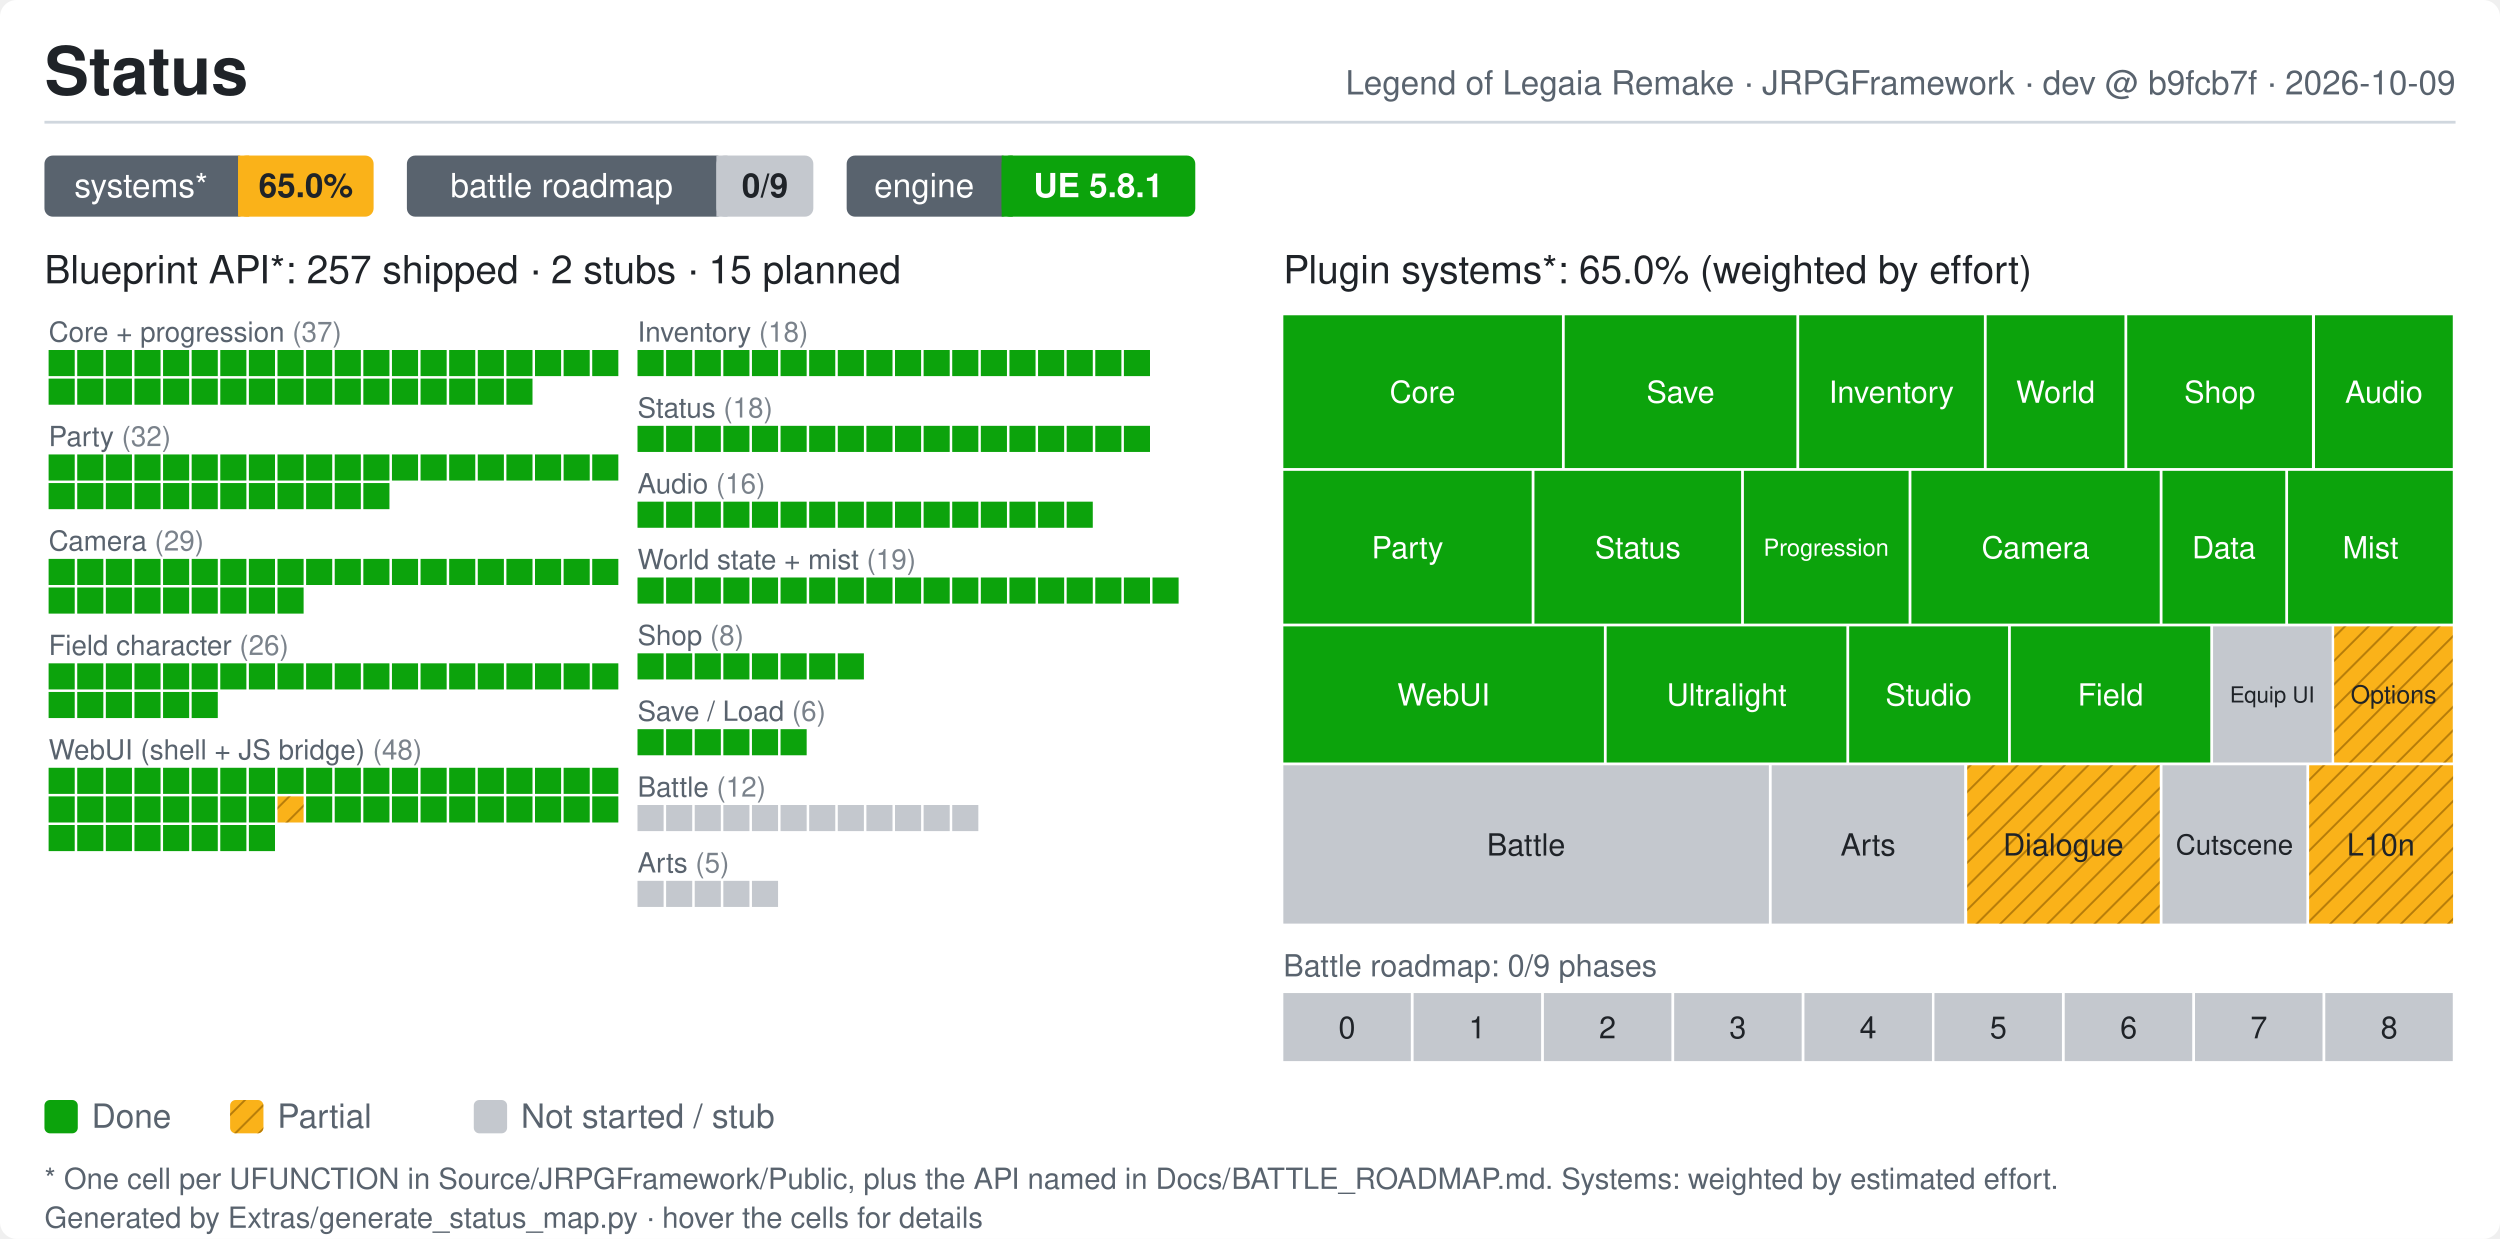
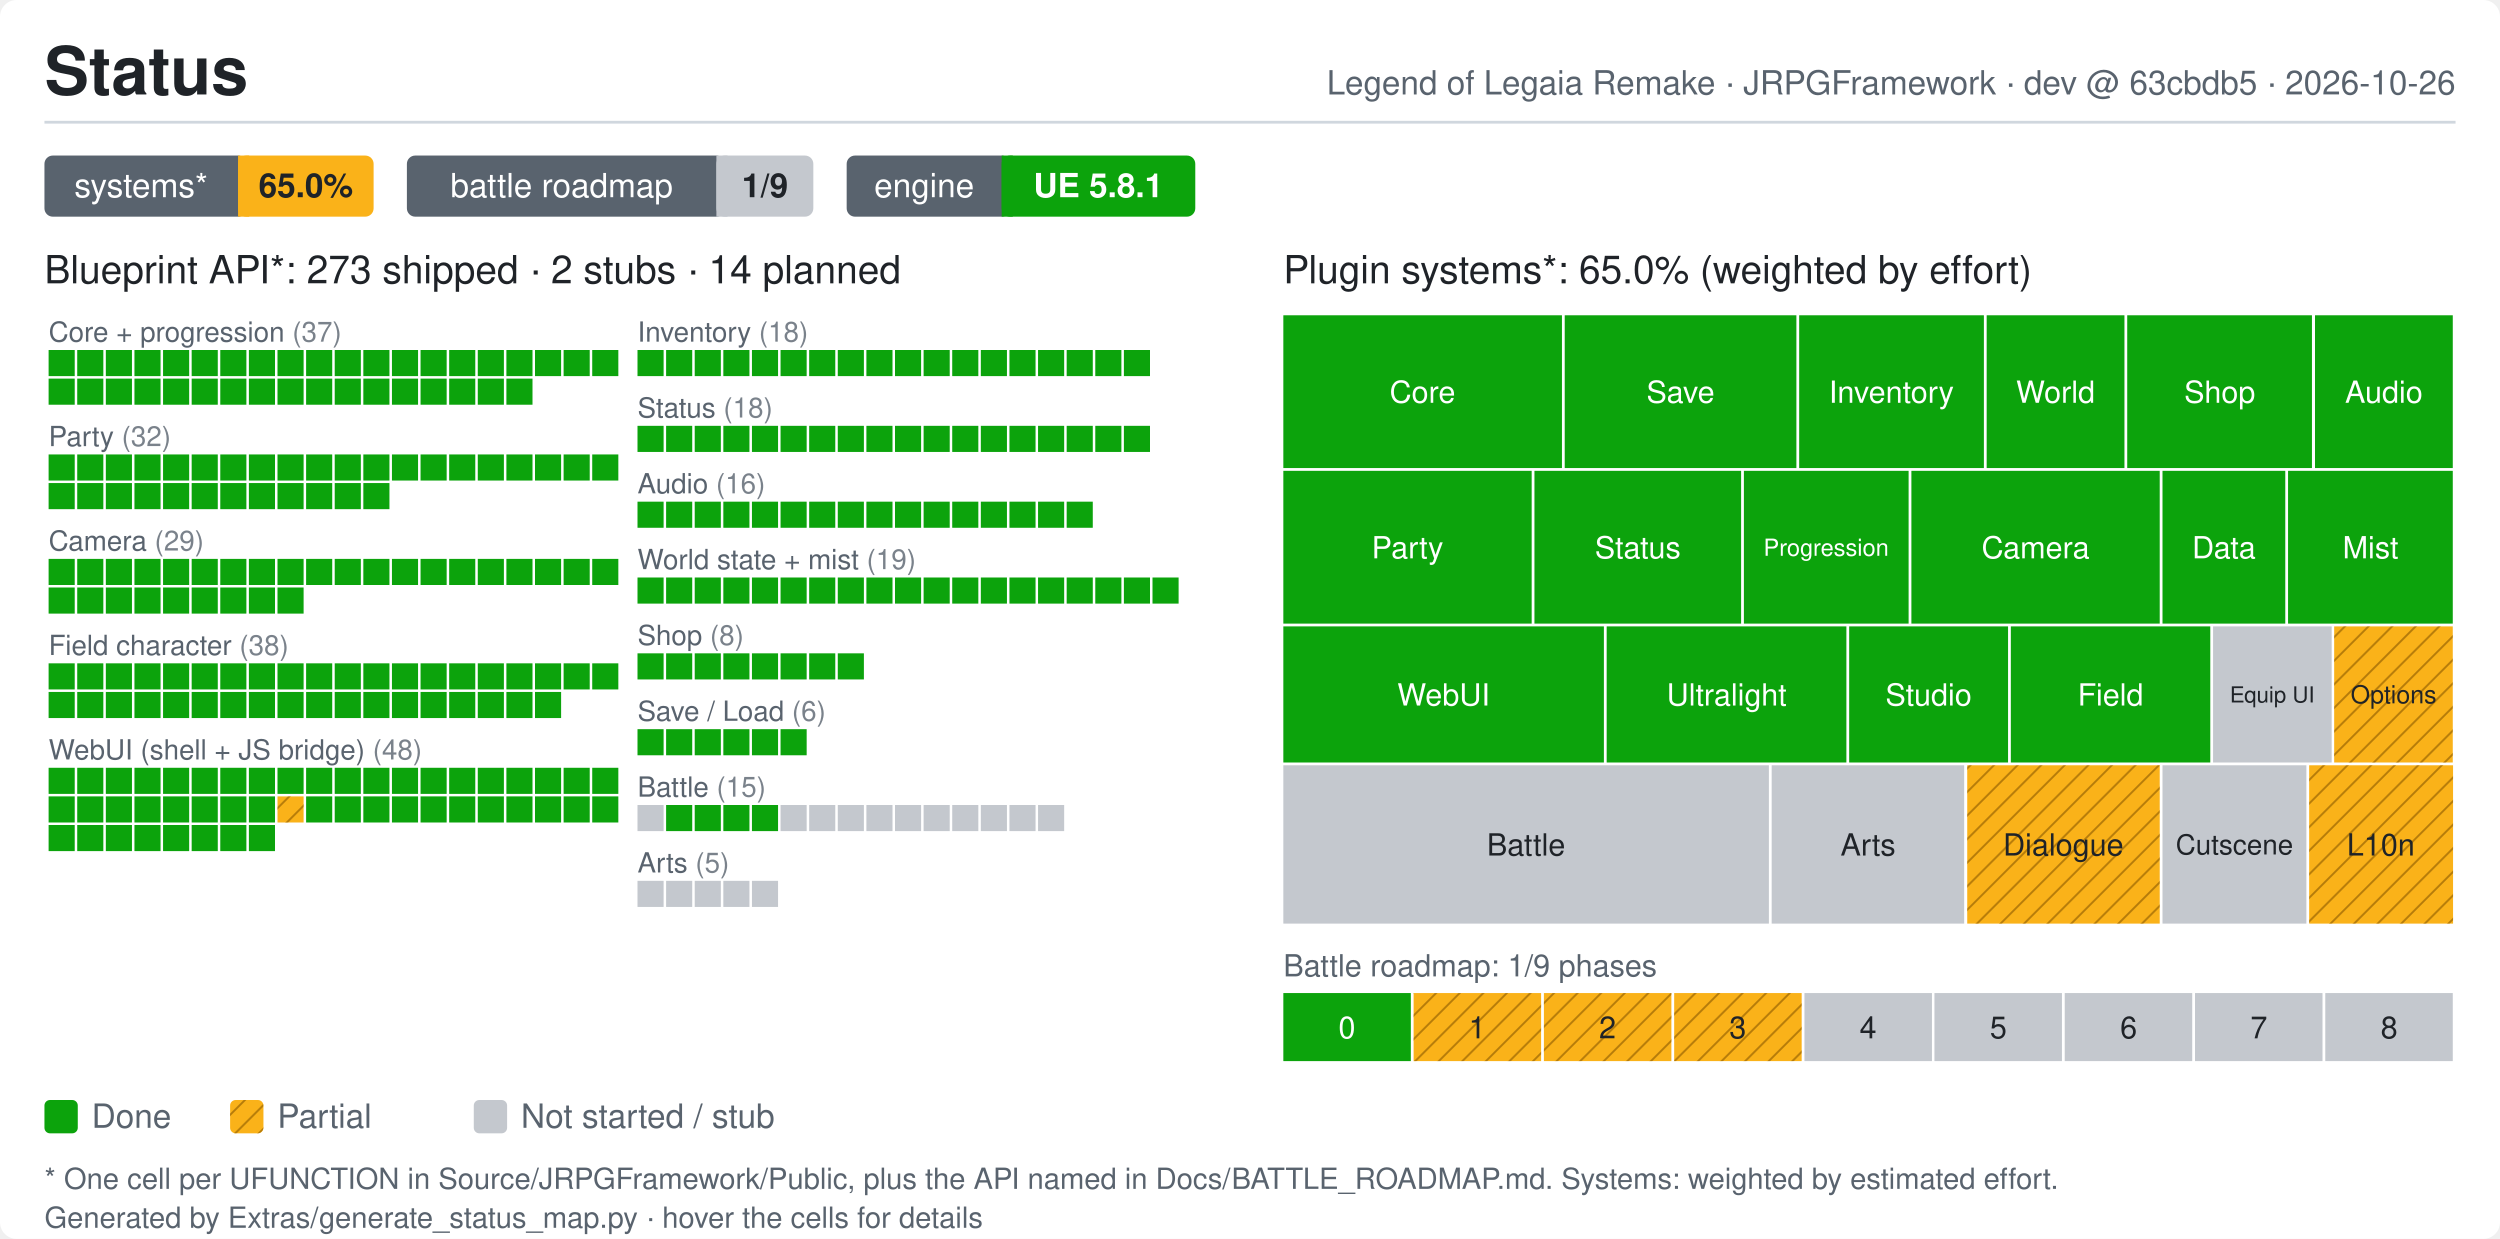
<svg xmlns="http://www.w3.org/2000/svg" width="900" height="446" viewBox="0 0 900 446" font-family="-apple-system,BlinkMacSystemFont,'Segoe UI',Helvetica,Arial,sans-serif" role="img" aria-labelledby="status-title">
  <style>
  .bg { fill: #ffffff; }
  .rule { stroke: #d0d7de; }
  .t1 { fill: #1f2328; }
  .t2 { fill: #59636e; }
  .ok { fill: #0ca30c; }
  .partial { fill: #fab219; }
  .pending { fill: #c4c8ce; }
  .hatch { stroke: #8a5a00; }
  .badge-k { fill: #59636e; }
  .badge-t { fill: #ffffff; }
  .txt-dark { fill: #1f2328; }
  .txt-pending { fill: #1f2328; }
  .panel { fill: #ffffff; }
  @media (prefers-color-scheme: dark) {
    .bg { fill: #0d1117; }
    .rule { stroke: #30363d; }
    .t1 { fill: #e6edf3; }
    .t2 { fill: #9198a1; }
    .pending { fill: #4b525c; }
    .badge-k { fill: #3d444d; }
    .txt-pending { fill: #e6edf3; }
    .panel { fill: #0d1117; }
  }
</style>
  <defs>
    <pattern id="hatch" width="6" height="6" patternUnits="userSpaceOnUse" patternTransform="rotate(45)">
      <line class="hatch" x1="0" y1="0" x2="0" y2="6" stroke-width="1.5" stroke-opacity=".55" />
    </pattern>
  </defs>
  <rect class="bg" width="900" height="446" rx="6" />
  <text class="t1" x="16" y="34" font-size="24" font-weight="600">Status</text>
-   <text class="t2" x="884" y="34" font-size="12" text-anchor="end">Legend of Legaia Remake · JRPGFramework · dev @ b9fcb7f · 2026-10-09</text>
+   <text class="t2" x="884" y="34" font-size="12" text-anchor="end">Legend of Legaia Remake · JRPGFramework · dev @ 63cbdb5 · 2026-10-26</text>
  <line class="rule" x1="16" y1="44" x2="884" y2="44" stroke-width="1" />
  <rect class="badge-k" x="16" y="56" width="72.7" height="22" rx="3" />
  <rect class="partial" x="85.7" y="56" width="48.8" height="22" rx="3" />
  <rect class="partial" x="85.7" y="56" width="4" height="22" />
  <text class="badge-t" x="50.8" y="71" font-size="12" text-anchor="middle">systems*</text>
  <text class="txt-dark" x="110.1" y="71" font-size="12" font-weight="600" text-anchor="middle">65.0%</text>
  <rect class="badge-k" x="146.48" y="56" width="114.4" height="22" rx="3" />
  <rect class="pending" x="257.9" y="56" width="34.9" height="22" rx="3" />
  <rect class="pending" x="257.9" y="56" width="4" height="22" />
  <text class="badge-t" x="202.2" y="71" font-size="12" text-anchor="middle">battle roadmap</text>
-   <text class="txt-pending" x="275.4" y="71" font-size="12" font-weight="600" text-anchor="middle">0/9</text>
+   <text class="txt-pending" x="275.4" y="71" font-size="12" font-weight="600" text-anchor="middle">1/9</text>
  <rect class="badge-k" x="304.8" y="56" width="58.8" height="22" rx="3" />
  <rect class="ok" x="360.6" y="56" width="69.7" height="22" rx="3" />
  <rect class="ok" x="360.6" y="56" width="4" height="22" />
  <text class="badge-t" x="332.7" y="71" font-size="12" text-anchor="middle">engine</text>
  <text class="badge-t" x="395.4" y="71" font-size="12" font-weight="600" text-anchor="middle">UE 5.8.1</text>
-   <text class="t1" x="16" y="102" font-size="14">Blueprint API*: 257 shipped · 2 stubs · 15 planned</text>
+   <text class="t1" x="16" y="102" font-size="14">Blueprint API*: 273 shipped · 2 stubs · 14 planned</text>
  <rect class="panel" x="16" y="112" width="424" height="270" />
  <text class="t2" x="17.5" y="123.0" font-size="10">Core + progression <tspan class="t2" fill-opacity=".8">(37)</tspan>
  </text>
  <rect class="ok" x="17.5" y="126.0" width="9.4" height="9.4" />
  <rect class="ok" x="27.8" y="126.0" width="9.4" height="9.4" />
  <rect class="ok" x="38.1" y="126.0" width="9.4" height="9.4" />
  <rect class="ok" x="48.4" y="126.0" width="9.4" height="9.4" />
  <rect class="ok" x="58.7" y="126.0" width="9.4" height="9.4" />
  <rect class="ok" x="69.0" y="126.0" width="9.4" height="9.4" />
  <rect class="ok" x="79.3" y="126.0" width="9.4" height="9.4" />
  <rect class="ok" x="89.6" y="126.0" width="9.4" height="9.4" />
  <rect class="ok" x="99.9" y="126.0" width="9.4" height="9.4" />
  <rect class="ok" x="110.2" y="126.0" width="9.4" height="9.4" />
  <rect class="ok" x="120.5" y="126.0" width="9.4" height="9.4" />
  <rect class="ok" x="130.8" y="126.0" width="9.4" height="9.4" />
  <rect class="ok" x="141.1" y="126.0" width="9.4" height="9.4" />
  <rect class="ok" x="151.4" y="126.0" width="9.4" height="9.4" />
  <rect class="ok" x="161.7" y="126.0" width="9.4" height="9.4" />
  <rect class="ok" x="172.0" y="126.0" width="9.4" height="9.4" />
  <rect class="ok" x="182.3" y="126.0" width="9.4" height="9.4" />
  <rect class="ok" x="192.6" y="126.0" width="9.4" height="9.4" />
  <rect class="ok" x="202.9" y="126.0" width="9.4" height="9.4" />
  <rect class="ok" x="213.2" y="126.0" width="9.4" height="9.4" />
  <rect class="ok" x="17.5" y="136.3" width="9.4" height="9.4" />
  <rect class="ok" x="27.8" y="136.3" width="9.4" height="9.4" />
  <rect class="ok" x="38.1" y="136.3" width="9.4" height="9.4" />
  <rect class="ok" x="48.4" y="136.3" width="9.4" height="9.4" />
  <rect class="ok" x="58.7" y="136.3" width="9.4" height="9.4" />
  <rect class="ok" x="69.0" y="136.3" width="9.4" height="9.4" />
  <rect class="ok" x="79.3" y="136.3" width="9.4" height="9.4" />
  <rect class="ok" x="89.6" y="136.3" width="9.4" height="9.4" />
  <rect class="ok" x="99.9" y="136.3" width="9.4" height="9.4" />
  <rect class="ok" x="110.2" y="136.3" width="9.4" height="9.4" />
  <rect class="ok" x="120.5" y="136.3" width="9.4" height="9.4" />
  <rect class="ok" x="130.8" y="136.3" width="9.4" height="9.4" />
  <rect class="ok" x="141.1" y="136.3" width="9.4" height="9.4" />
  <rect class="ok" x="151.4" y="136.3" width="9.4" height="9.4" />
  <rect class="ok" x="161.7" y="136.3" width="9.4" height="9.4" />
  <rect class="ok" x="172.0" y="136.3" width="9.4" height="9.4" />
  <rect class="ok" x="182.3" y="136.3" width="9.4" height="9.4" />
  <text class="t2" x="17.5" y="160.6" font-size="10">Party <tspan class="t2" fill-opacity=".8">(32)</tspan>
  </text>
  <rect class="ok" x="17.5" y="163.6" width="9.4" height="9.4" />
  <rect class="ok" x="27.8" y="163.6" width="9.4" height="9.4" />
  <rect class="ok" x="38.1" y="163.6" width="9.4" height="9.4" />
  <rect class="ok" x="48.4" y="163.6" width="9.4" height="9.4" />
  <rect class="ok" x="58.7" y="163.6" width="9.4" height="9.4" />
  <rect class="ok" x="69.0" y="163.6" width="9.4" height="9.4" />
  <rect class="ok" x="79.3" y="163.6" width="9.4" height="9.4" />
  <rect class="ok" x="89.6" y="163.6" width="9.4" height="9.4" />
  <rect class="ok" x="99.9" y="163.6" width="9.4" height="9.4" />
  <rect class="ok" x="110.2" y="163.6" width="9.4" height="9.4" />
  <rect class="ok" x="120.5" y="163.6" width="9.4" height="9.4" />
  <rect class="ok" x="130.8" y="163.6" width="9.4" height="9.4" />
  <rect class="ok" x="141.1" y="163.6" width="9.4" height="9.4" />
  <rect class="ok" x="151.4" y="163.6" width="9.4" height="9.4" />
  <rect class="ok" x="161.7" y="163.6" width="9.4" height="9.4" />
  <rect class="ok" x="172.0" y="163.6" width="9.4" height="9.4" />
  <rect class="ok" x="182.3" y="163.6" width="9.4" height="9.4" />
  <rect class="ok" x="192.6" y="163.6" width="9.4" height="9.4" />
  <rect class="ok" x="202.9" y="163.6" width="9.4" height="9.4" />
  <rect class="ok" x="213.2" y="163.6" width="9.4" height="9.4" />
  <rect class="ok" x="17.5" y="173.9" width="9.4" height="9.4" />
  <rect class="ok" x="27.8" y="173.9" width="9.4" height="9.4" />
  <rect class="ok" x="38.1" y="173.9" width="9.4" height="9.4" />
  <rect class="ok" x="48.4" y="173.9" width="9.4" height="9.4" />
  <rect class="ok" x="58.7" y="173.9" width="9.4" height="9.4" />
  <rect class="ok" x="69.0" y="173.9" width="9.4" height="9.4" />
  <rect class="ok" x="79.3" y="173.9" width="9.4" height="9.4" />
  <rect class="ok" x="89.6" y="173.9" width="9.4" height="9.4" />
  <rect class="ok" x="99.9" y="173.9" width="9.4" height="9.4" />
  <rect class="ok" x="110.2" y="173.9" width="9.4" height="9.4" />
  <rect class="ok" x="120.5" y="173.9" width="9.4" height="9.4" />
  <rect class="ok" x="130.8" y="173.9" width="9.4" height="9.4" />
  <text class="t2" x="17.5" y="198.2" font-size="10">Camera <tspan class="t2" fill-opacity=".8">(29)</tspan>
  </text>
  <rect class="ok" x="17.5" y="201.2" width="9.4" height="9.4" />
  <rect class="ok" x="27.8" y="201.2" width="9.4" height="9.4" />
  <rect class="ok" x="38.1" y="201.2" width="9.4" height="9.4" />
  <rect class="ok" x="48.4" y="201.2" width="9.4" height="9.4" />
  <rect class="ok" x="58.7" y="201.2" width="9.4" height="9.4" />
  <rect class="ok" x="69.0" y="201.2" width="9.4" height="9.4" />
  <rect class="ok" x="79.3" y="201.2" width="9.4" height="9.4" />
  <rect class="ok" x="89.6" y="201.2" width="9.4" height="9.4" />
  <rect class="ok" x="99.9" y="201.2" width="9.4" height="9.4" />
  <rect class="ok" x="110.2" y="201.2" width="9.4" height="9.4" />
  <rect class="ok" x="120.5" y="201.2" width="9.4" height="9.4" />
  <rect class="ok" x="130.8" y="201.2" width="9.4" height="9.4" />
  <rect class="ok" x="141.1" y="201.2" width="9.4" height="9.4" />
  <rect class="ok" x="151.4" y="201.2" width="9.4" height="9.4" />
  <rect class="ok" x="161.7" y="201.2" width="9.4" height="9.4" />
  <rect class="ok" x="172.0" y="201.2" width="9.4" height="9.4" />
  <rect class="ok" x="182.3" y="201.2" width="9.4" height="9.4" />
  <rect class="ok" x="192.6" y="201.2" width="9.4" height="9.4" />
  <rect class="ok" x="202.9" y="201.2" width="9.4" height="9.4" />
  <rect class="ok" x="213.2" y="201.2" width="9.4" height="9.4" />
  <rect class="ok" x="17.5" y="211.5" width="9.4" height="9.4" />
  <rect class="ok" x="27.8" y="211.5" width="9.4" height="9.4" />
  <rect class="ok" x="38.1" y="211.5" width="9.4" height="9.4" />
  <rect class="ok" x="48.4" y="211.5" width="9.4" height="9.4" />
  <rect class="ok" x="58.7" y="211.5" width="9.4" height="9.4" />
  <rect class="ok" x="69.0" y="211.5" width="9.4" height="9.4" />
  <rect class="ok" x="79.3" y="211.5" width="9.4" height="9.4" />
  <rect class="ok" x="89.6" y="211.5" width="9.4" height="9.4" />
  <rect class="ok" x="99.9" y="211.5" width="9.4" height="9.4" />
-   <text class="t2" x="17.5" y="235.8" font-size="10">Field character <tspan class="t2" fill-opacity=".8">(26)</tspan>
+   <text class="t2" x="17.5" y="235.8" font-size="10">Field character <tspan class="t2" fill-opacity=".8">(38)</tspan>
  </text>
  <rect class="ok" x="17.5" y="238.8" width="9.4" height="9.4" />
  <rect class="ok" x="27.8" y="238.8" width="9.4" height="9.4" />
  <rect class="ok" x="38.1" y="238.8" width="9.4" height="9.4" />
  <rect class="ok" x="48.4" y="238.8" width="9.4" height="9.4" />
  <rect class="ok" x="58.7" y="238.8" width="9.4" height="9.4" />
  <rect class="ok" x="69.0" y="238.8" width="9.4" height="9.4" />
  <rect class="ok" x="79.3" y="238.8" width="9.4" height="9.4" />
  <rect class="ok" x="89.6" y="238.8" width="9.4" height="9.4" />
  <rect class="ok" x="99.9" y="238.8" width="9.4" height="9.4" />
  <rect class="ok" x="110.2" y="238.8" width="9.4" height="9.4" />
  <rect class="ok" x="120.5" y="238.8" width="9.4" height="9.4" />
  <rect class="ok" x="130.8" y="238.8" width="9.4" height="9.4" />
  <rect class="ok" x="141.1" y="238.8" width="9.4" height="9.4" />
  <rect class="ok" x="151.4" y="238.8" width="9.4" height="9.4" />
  <rect class="ok" x="161.7" y="238.8" width="9.4" height="9.4" />
  <rect class="ok" x="172.0" y="238.8" width="9.4" height="9.4" />
  <rect class="ok" x="182.3" y="238.8" width="9.4" height="9.4" />
  <rect class="ok" x="192.6" y="238.8" width="9.4" height="9.4" />
  <rect class="ok" x="202.9" y="238.8" width="9.4" height="9.4" />
  <rect class="ok" x="213.2" y="238.8" width="9.4" height="9.4" />
  <rect class="ok" x="17.5" y="249.1" width="9.4" height="9.4" />
  <rect class="ok" x="27.8" y="249.1" width="9.4" height="9.4" />
  <rect class="ok" x="38.1" y="249.1" width="9.4" height="9.4" />
  <rect class="ok" x="48.4" y="249.1" width="9.4" height="9.4" />
  <rect class="ok" x="58.7" y="249.1" width="9.4" height="9.4" />
  <rect class="ok" x="69.0" y="249.1" width="9.4" height="9.4" />
+   <rect class="ok" x="79.3" y="249.1" width="9.4" height="9.4" />
+   <rect class="ok" x="89.6" y="249.1" width="9.4" height="9.4" />
+   <rect class="ok" x="99.9" y="249.1" width="9.4" height="9.4" />
+   <rect class="ok" x="110.2" y="249.1" width="9.4" height="9.4" />
+   <rect class="ok" x="120.5" y="249.1" width="9.4" height="9.4" />
+   <rect class="ok" x="130.8" y="249.1" width="9.4" height="9.4" />
+   <rect class="ok" x="141.1" y="249.1" width="9.4" height="9.4" />
+   <rect class="ok" x="151.4" y="249.1" width="9.4" height="9.4" />
+   <rect class="ok" x="161.7" y="249.1" width="9.4" height="9.4" />
+   <rect class="ok" x="172.0" y="249.1" width="9.4" height="9.4" />
+   <rect class="ok" x="182.3" y="249.1" width="9.4" height="9.4" />
+   <rect class="ok" x="192.6" y="249.1" width="9.4" height="9.4" />
  <text class="t2" x="17.5" y="273.4" font-size="10">WebUI (shell + JS bridge) <tspan class="t2" fill-opacity=".8">(48)</tspan>
  </text>
  <rect class="ok" x="17.5" y="276.4" width="9.4" height="9.4" />
  <rect class="ok" x="27.8" y="276.4" width="9.4" height="9.4" />
  <rect class="ok" x="38.1" y="276.4" width="9.4" height="9.4" />
  <rect class="ok" x="48.4" y="276.4" width="9.4" height="9.4" />
  <rect class="ok" x="58.7" y="276.4" width="9.4" height="9.4" />
  <rect class="ok" x="69.0" y="276.4" width="9.4" height="9.4" />
  <rect class="ok" x="79.3" y="276.4" width="9.4" height="9.4" />
  <rect class="ok" x="89.6" y="276.4" width="9.4" height="9.4" />
  <rect class="ok" x="99.9" y="276.4" width="9.4" height="9.4" />
  <rect class="ok" x="110.2" y="276.4" width="9.4" height="9.4" />
  <rect class="ok" x="120.5" y="276.4" width="9.4" height="9.4" />
  <rect class="ok" x="130.8" y="276.4" width="9.4" height="9.4" />
  <rect class="ok" x="141.1" y="276.4" width="9.4" height="9.4" />
  <rect class="ok" x="151.4" y="276.4" width="9.4" height="9.4" />
  <rect class="ok" x="161.7" y="276.4" width="9.4" height="9.4" />
  <rect class="ok" x="172.0" y="276.4" width="9.4" height="9.4" />
  <rect class="ok" x="182.3" y="276.4" width="9.4" height="9.4" />
  <rect class="ok" x="192.6" y="276.4" width="9.4" height="9.4" />
  <rect class="ok" x="202.9" y="276.4" width="9.4" height="9.4" />
  <rect class="ok" x="213.2" y="276.4" width="9.4" height="9.4" />
  <rect class="ok" x="17.5" y="286.7" width="9.4" height="9.4" />
  <rect class="ok" x="27.8" y="286.7" width="9.4" height="9.4" />
  <rect class="ok" x="38.1" y="286.7" width="9.4" height="9.4" />
  <rect class="ok" x="48.4" y="286.7" width="9.4" height="9.4" />
  <rect class="ok" x="58.7" y="286.7" width="9.4" height="9.4" />
  <rect class="ok" x="69.0" y="286.7" width="9.4" height="9.4" />
  <rect class="ok" x="79.3" y="286.7" width="9.4" height="9.4" />
  <rect class="ok" x="89.6" y="286.7" width="9.4" height="9.4" />
  <rect class="partial" x="99.9" y="286.7" width="9.4" height="9.4" />
  <rect x="99.9" y="286.7" width="9.4" height="9.4" fill="url(#hatch)" pointer-events="none" />
  <rect class="ok" x="110.2" y="286.7" width="9.4" height="9.4" />
  <rect class="ok" x="120.5" y="286.7" width="9.4" height="9.4" />
  <rect class="ok" x="130.8" y="286.7" width="9.4" height="9.4" />
  <rect class="ok" x="141.1" y="286.7" width="9.4" height="9.4" />
  <rect class="ok" x="151.4" y="286.7" width="9.4" height="9.4" />
  <rect class="ok" x="161.7" y="286.7" width="9.4" height="9.4" />
  <rect class="ok" x="172.0" y="286.7" width="9.4" height="9.4" />
  <rect class="ok" x="182.3" y="286.7" width="9.4" height="9.4" />
  <rect class="ok" x="192.6" y="286.7" width="9.4" height="9.4" />
  <rect class="ok" x="202.9" y="286.7" width="9.4" height="9.4" />
  <rect class="ok" x="213.2" y="286.7" width="9.4" height="9.4" />
  <rect class="ok" x="17.5" y="297.0" width="9.4" height="9.4" />
  <rect class="ok" x="27.8" y="297.0" width="9.4" height="9.4" />
  <rect class="ok" x="38.1" y="297.0" width="9.4" height="9.4" />
  <rect class="ok" x="48.4" y="297.0" width="9.4" height="9.4" />
  <rect class="ok" x="58.7" y="297.0" width="9.4" height="9.4" />
  <rect class="ok" x="69.0" y="297.0" width="9.4" height="9.4" />
  <rect class="ok" x="79.3" y="297.0" width="9.4" height="9.4" />
  <rect class="ok" x="89.6" y="297.0" width="9.4" height="9.4" />
  <text class="t2" x="229.5" y="123.0" font-size="10">Inventory <tspan class="t2" fill-opacity=".8">(18)</tspan>
  </text>
  <rect class="ok" x="229.5" y="126.0" width="9.4" height="9.4" />
  <rect class="ok" x="239.8" y="126.0" width="9.4" height="9.4" />
  <rect class="ok" x="250.1" y="126.0" width="9.4" height="9.4" />
  <rect class="ok" x="260.4" y="126.0" width="9.4" height="9.4" />
  <rect class="ok" x="270.7" y="126.0" width="9.4" height="9.4" />
  <rect class="ok" x="281.0" y="126.0" width="9.4" height="9.4" />
  <rect class="ok" x="291.3" y="126.0" width="9.4" height="9.4" />
  <rect class="ok" x="301.6" y="126.0" width="9.4" height="9.4" />
  <rect class="ok" x="311.9" y="126.0" width="9.4" height="9.4" />
  <rect class="ok" x="322.2" y="126.0" width="9.4" height="9.4" />
  <rect class="ok" x="332.5" y="126.0" width="9.4" height="9.4" />
  <rect class="ok" x="342.8" y="126.0" width="9.4" height="9.4" />
  <rect class="ok" x="353.1" y="126.0" width="9.4" height="9.4" />
  <rect class="ok" x="363.4" y="126.0" width="9.4" height="9.4" />
  <rect class="ok" x="373.7" y="126.0" width="9.4" height="9.4" />
  <rect class="ok" x="384.0" y="126.0" width="9.4" height="9.4" />
  <rect class="ok" x="394.3" y="126.0" width="9.4" height="9.4" />
  <rect class="ok" x="404.6" y="126.0" width="9.4" height="9.4" />
  <text class="t2" x="229.5" y="150.3" font-size="10">Status <tspan class="t2" fill-opacity=".8">(18)</tspan>
  </text>
  <rect class="ok" x="229.5" y="153.3" width="9.4" height="9.4" />
  <rect class="ok" x="239.8" y="153.3" width="9.4" height="9.4" />
  <rect class="ok" x="250.1" y="153.3" width="9.4" height="9.4" />
  <rect class="ok" x="260.4" y="153.3" width="9.4" height="9.4" />
  <rect class="ok" x="270.7" y="153.3" width="9.4" height="9.4" />
  <rect class="ok" x="281.0" y="153.3" width="9.4" height="9.4" />
  <rect class="ok" x="291.3" y="153.3" width="9.4" height="9.4" />
  <rect class="ok" x="301.6" y="153.3" width="9.4" height="9.4" />
  <rect class="ok" x="311.9" y="153.3" width="9.4" height="9.4" />
  <rect class="ok" x="322.2" y="153.3" width="9.4" height="9.4" />
  <rect class="ok" x="332.5" y="153.3" width="9.4" height="9.4" />
  <rect class="ok" x="342.8" y="153.3" width="9.4" height="9.4" />
  <rect class="ok" x="353.1" y="153.3" width="9.4" height="9.4" />
  <rect class="ok" x="363.4" y="153.3" width="9.4" height="9.4" />
  <rect class="ok" x="373.7" y="153.3" width="9.4" height="9.4" />
  <rect class="ok" x="384.0" y="153.3" width="9.4" height="9.4" />
  <rect class="ok" x="394.3" y="153.3" width="9.4" height="9.4" />
  <rect class="ok" x="404.6" y="153.3" width="9.4" height="9.4" />
  <text class="t2" x="229.5" y="177.6" font-size="10">Audio <tspan class="t2" fill-opacity=".8">(16)</tspan>
  </text>
  <rect class="ok" x="229.5" y="180.6" width="9.4" height="9.4" />
  <rect class="ok" x="239.8" y="180.6" width="9.4" height="9.4" />
  <rect class="ok" x="250.1" y="180.6" width="9.4" height="9.4" />
  <rect class="ok" x="260.4" y="180.6" width="9.4" height="9.4" />
  <rect class="ok" x="270.7" y="180.6" width="9.4" height="9.4" />
  <rect class="ok" x="281.0" y="180.6" width="9.4" height="9.4" />
  <rect class="ok" x="291.3" y="180.6" width="9.4" height="9.4" />
  <rect class="ok" x="301.6" y="180.6" width="9.4" height="9.4" />
  <rect class="ok" x="311.9" y="180.6" width="9.4" height="9.4" />
  <rect class="ok" x="322.2" y="180.6" width="9.4" height="9.4" />
  <rect class="ok" x="332.5" y="180.6" width="9.4" height="9.4" />
  <rect class="ok" x="342.8" y="180.6" width="9.4" height="9.4" />
  <rect class="ok" x="353.1" y="180.6" width="9.4" height="9.4" />
  <rect class="ok" x="363.4" y="180.6" width="9.4" height="9.4" />
  <rect class="ok" x="373.7" y="180.6" width="9.4" height="9.4" />
  <rect class="ok" x="384.0" y="180.6" width="9.4" height="9.4" />
  <text class="t2" x="229.5" y="204.9" font-size="10">World state + mist <tspan class="t2" fill-opacity=".8">(19)</tspan>
  </text>
  <rect class="ok" x="229.5" y="207.9" width="9.4" height="9.4" />
  <rect class="ok" x="239.8" y="207.9" width="9.4" height="9.4" />
  <rect class="ok" x="250.1" y="207.9" width="9.4" height="9.4" />
  <rect class="ok" x="260.4" y="207.9" width="9.4" height="9.4" />
  <rect class="ok" x="270.7" y="207.9" width="9.4" height="9.4" />
  <rect class="ok" x="281.0" y="207.9" width="9.4" height="9.4" />
  <rect class="ok" x="291.3" y="207.9" width="9.4" height="9.4" />
  <rect class="ok" x="301.6" y="207.9" width="9.4" height="9.4" />
  <rect class="ok" x="311.9" y="207.9" width="9.4" height="9.4" />
  <rect class="ok" x="322.2" y="207.9" width="9.4" height="9.4" />
  <rect class="ok" x="332.5" y="207.9" width="9.4" height="9.4" />
  <rect class="ok" x="342.8" y="207.9" width="9.4" height="9.4" />
  <rect class="ok" x="353.1" y="207.9" width="9.4" height="9.4" />
  <rect class="ok" x="363.4" y="207.9" width="9.4" height="9.4" />
  <rect class="ok" x="373.7" y="207.9" width="9.4" height="9.4" />
  <rect class="ok" x="384.0" y="207.9" width="9.4" height="9.4" />
  <rect class="ok" x="394.3" y="207.9" width="9.4" height="9.4" />
  <rect class="ok" x="404.6" y="207.9" width="9.4" height="9.4" />
  <rect class="ok" x="414.9" y="207.9" width="9.4" height="9.4" />
  <text class="t2" x="229.5" y="232.2" font-size="10">Shop <tspan class="t2" fill-opacity=".8">(8)</tspan>
  </text>
  <rect class="ok" x="229.5" y="235.2" width="9.4" height="9.4" />
  <rect class="ok" x="239.8" y="235.2" width="9.4" height="9.4" />
  <rect class="ok" x="250.1" y="235.2" width="9.4" height="9.4" />
  <rect class="ok" x="260.4" y="235.2" width="9.4" height="9.4" />
  <rect class="ok" x="270.7" y="235.2" width="9.4" height="9.4" />
  <rect class="ok" x="281.0" y="235.2" width="9.4" height="9.4" />
  <rect class="ok" x="291.3" y="235.2" width="9.4" height="9.4" />
  <rect class="ok" x="301.6" y="235.2" width="9.4" height="9.4" />
  <text class="t2" x="229.5" y="259.5" font-size="10">Save / Load <tspan class="t2" fill-opacity=".8">(6)</tspan>
  </text>
  <rect class="ok" x="229.5" y="262.5" width="9.4" height="9.4" />
  <rect class="ok" x="239.8" y="262.5" width="9.4" height="9.4" />
  <rect class="ok" x="250.1" y="262.5" width="9.4" height="9.4" />
  <rect class="ok" x="260.4" y="262.5" width="9.4" height="9.4" />
  <rect class="ok" x="270.7" y="262.5" width="9.4" height="9.4" />
  <rect class="ok" x="281.0" y="262.5" width="9.4" height="9.4" />
-   <text class="t2" x="229.5" y="286.8" font-size="10">Battle <tspan class="t2" fill-opacity=".8">(12)</tspan>
+   <text class="t2" x="229.5" y="286.8" font-size="10">Battle <tspan class="t2" fill-opacity=".8">(15)</tspan>
  </text>
  <rect class="pending" x="229.5" y="289.8" width="9.4" height="9.4" />
-   <rect class="pending" x="239.8" y="289.8" width="9.4" height="9.4" />
-   <rect class="pending" x="250.1" y="289.8" width="9.4" height="9.4" />
-   <rect class="pending" x="260.4" y="289.8" width="9.4" height="9.4" />
-   <rect class="pending" x="270.7" y="289.8" width="9.4" height="9.4" />
+   <rect class="ok" x="239.8" y="289.8" width="9.4" height="9.4" />
+   <rect class="ok" x="250.1" y="289.8" width="9.4" height="9.4" />
+   <rect class="ok" x="260.4" y="289.8" width="9.4" height="9.4" />
+   <rect class="ok" x="270.7" y="289.8" width="9.4" height="9.4" />
  <rect class="pending" x="281.0" y="289.8" width="9.4" height="9.4" />
  <rect class="pending" x="291.3" y="289.8" width="9.4" height="9.4" />
  <rect class="pending" x="301.6" y="289.8" width="9.4" height="9.4" />
  <rect class="pending" x="311.9" y="289.8" width="9.4" height="9.4" />
  <rect class="pending" x="322.2" y="289.8" width="9.4" height="9.4" />
  <rect class="pending" x="332.5" y="289.8" width="9.4" height="9.4" />
  <rect class="pending" x="342.8" y="289.8" width="9.4" height="9.4" />
+   <rect class="pending" x="353.1" y="289.8" width="9.4" height="9.4" />
+   <rect class="pending" x="363.4" y="289.8" width="9.4" height="9.4" />
+   <rect class="pending" x="373.7" y="289.8" width="9.4" height="9.4" />
  <text class="t2" x="229.5" y="314.1" font-size="10">Arts <tspan class="t2" fill-opacity=".8">(5)</tspan>
  </text>
  <rect class="pending" x="229.5" y="317.1" width="9.4" height="9.4" />
  <rect class="pending" x="239.8" y="317.1" width="9.4" height="9.4" />
  <rect class="pending" x="250.1" y="317.1" width="9.4" height="9.4" />
  <rect class="pending" x="260.4" y="317.1" width="9.4" height="9.4" />
  <rect class="pending" x="270.7" y="317.1" width="9.4" height="9.4" />
  <text class="t1" x="462" y="102" font-size="14">Plugin systems*: 65.0% (weighted by effort)</text>
  <rect class="ok" x="462.0" y="113.5" width="100.3" height="55.0" />
  <text class="badge-t" x="512.1" y="145.0" font-size="11" text-anchor="middle" pointer-events="none">Core</text>
  <rect class="ok" x="563.3" y="113.5" width="83.4" height="55.0" />
  <text class="badge-t" x="605.0" y="145.0" font-size="11" text-anchor="middle" pointer-events="none">Save</text>
  <rect class="ok" x="647.7" y="113.5" width="66.5" height="55.0" />
  <text class="badge-t" x="680.9" y="145.0" font-size="11" text-anchor="middle" pointer-events="none">Inventory</text>
  <rect class="ok" x="715.2" y="113.5" width="49.6" height="55.0" />
  <text class="badge-t" x="740.0" y="145.0" font-size="11" text-anchor="middle" pointer-events="none">World</text>
  <rect class="ok" x="765.8" y="113.5" width="66.5" height="55.0" />
  <text class="badge-t" x="799.1" y="145.0" font-size="11" text-anchor="middle" pointer-events="none">Shop</text>
  <rect class="ok" x="833.4" y="113.5" width="49.6" height="55.0" />
  <text class="badge-t" x="858.2" y="145.0" font-size="11" text-anchor="middle" pointer-events="none">Audio</text>
  <rect class="ok" x="462.0" y="169.5" width="89.4" height="55.0" />
  <text class="badge-t" x="506.7" y="201.0" font-size="11" text-anchor="middle" pointer-events="none">Party</text>
  <rect class="ok" x="552.4" y="169.5" width="74.4" height="55.0" />
  <text class="badge-t" x="589.6" y="201.0" font-size="11" text-anchor="middle" pointer-events="none">Status</text>
  <rect class="ok" x="627.8" y="169.5" width="59.3" height="55.0" />
  <text class="badge-t" x="657.4" y="200.1" font-size="8.5" text-anchor="middle" pointer-events="none">Progression</text>
  <rect class="ok" x="688.1" y="169.5" width="89.4" height="55.0" />
  <text class="badge-t" x="732.8" y="201.0" font-size="11" text-anchor="middle" pointer-events="none">Camera</text>
  <rect class="ok" x="778.5" y="169.5" width="44.2" height="55.0" />
  <text class="badge-t" x="800.6" y="201.0" font-size="11" text-anchor="middle" pointer-events="none">Data</text>
  <rect class="ok" x="823.7" y="169.5" width="59.3" height="55.0" />
  <text class="badge-t" x="853.4" y="201.0" font-size="11" text-anchor="middle" pointer-events="none">Mist</text>
  <rect class="ok" x="462.0" y="225.5" width="115.4" height="49.0" />
  <text class="badge-t" x="519.7" y="254.0" font-size="11" text-anchor="middle" pointer-events="none">WebUI</text>
  <rect class="ok" x="578.4" y="225.5" width="86.3" height="49.0" />
  <text class="badge-t" x="621.6" y="254.0" font-size="11" text-anchor="middle" pointer-events="none">Ultralight</text>
  <rect class="ok" x="665.7" y="225.5" width="57.2" height="49.0" />
  <text class="badge-t" x="694.3" y="254.0" font-size="11" text-anchor="middle" pointer-events="none">Studio</text>
  <rect class="ok" x="723.9" y="225.5" width="71.8" height="49.0" />
  <text class="badge-t" x="759.8" y="254.0" font-size="11" text-anchor="middle" pointer-events="none">Field</text>
  <rect class="pending" x="796.7" y="225.5" width="42.7" height="49.0" />
  <text class="txt-pending" x="818.0" y="252.9" font-size="8" text-anchor="middle" pointer-events="none">Equip UI</text>
  <rect class="partial" x="840.3" y="225.5" width="42.7" height="49.0" />
  <rect x="840.3" y="225.5" width="42.7" height="49.0" fill="url(#hatch)" pointer-events="none" />
  <text class="txt-dark" x="861.7" y="253.2" font-size="9" text-anchor="middle" pointer-events="none">Options</text>
  <rect class="pending" x="462.0" y="275.5" width="174.8" height="57.0" />
  <text class="txt-pending" x="549.4" y="308.0" font-size="11" text-anchor="middle" pointer-events="none">Battle</text>
  <rect class="pending" x="637.8" y="275.5" width="69.3" height="57.0" />
  <text class="txt-pending" x="672.5" y="308.0" font-size="11" text-anchor="middle" pointer-events="none">Arts</text>
  <rect class="partial" x="708.2" y="275.5" width="69.3" height="57.0" />
  <rect x="708.2" y="275.5" width="69.3" height="57.0" fill="url(#hatch)" pointer-events="none" />
  <text class="txt-dark" x="742.8" y="308.0" font-size="11" text-anchor="middle" pointer-events="none">Dialogue</text>
  <rect class="pending" x="778.5" y="275.5" width="51.8" height="57.0" />
  <text class="txt-pending" x="804.4" y="307.6" font-size="10" text-anchor="middle" pointer-events="none">Cutscene</text>
  <rect class="partial" x="831.3" y="275.5" width="51.8" height="57.0" />
  <rect x="831.3" y="275.5" width="51.8" height="57.0" fill="url(#hatch)" pointer-events="none" />
  <text class="txt-dark" x="857.1" y="308.0" font-size="11" text-anchor="middle" pointer-events="none">L10n</text>
-   <text class="t2" x="462" y="351.5" font-size="11">Battle roadmap: 0/9 phases</text>
-   <rect class="pending" x="462.0" y="357.5" width="45.9" height="24.5" />
-   <text class="txt-pending" x="484.9" y="373.8" font-size="11" text-anchor="middle" pointer-events="none">0</text>
-   <rect class="pending" x="508.9" y="357.5" width="45.9" height="24.5" />
-   <text class="txt-pending" x="531.8" y="373.8" font-size="11" text-anchor="middle" pointer-events="none">1</text>
-   <rect class="pending" x="555.8" y="357.5" width="45.9" height="24.5" />
-   <text class="txt-pending" x="578.7" y="373.8" font-size="11" text-anchor="middle" pointer-events="none">2</text>
-   <rect class="pending" x="602.7" y="357.5" width="45.9" height="24.5" />
-   <text class="txt-pending" x="625.6" y="373.8" font-size="11" text-anchor="middle" pointer-events="none">3</text>
+   <text class="t2" x="462" y="351.5" font-size="11">Battle roadmap: 1/9 phases</text>
+   <rect class="ok" x="462.0" y="357.5" width="45.9" height="24.5" />
+   <text class="badge-t" x="484.9" y="373.8" font-size="11" text-anchor="middle" pointer-events="none">0</text>
+   <rect class="partial" x="508.9" y="357.5" width="45.9" height="24.5" />
+   <rect x="508.9" y="357.5" width="45.9" height="24.5" fill="url(#hatch)" pointer-events="none" />
+   <text class="txt-dark" x="531.8" y="373.8" font-size="11" text-anchor="middle" pointer-events="none">1</text>
+   <rect class="partial" x="555.8" y="357.5" width="45.9" height="24.5" />
+   <rect x="555.8" y="357.5" width="45.9" height="24.5" fill="url(#hatch)" pointer-events="none" />
+   <text class="txt-dark" x="578.7" y="373.8" font-size="11" text-anchor="middle" pointer-events="none">2</text>
+   <rect class="partial" x="602.7" y="357.5" width="45.9" height="24.5" />
+   <rect x="602.7" y="357.5" width="45.9" height="24.5" fill="url(#hatch)" pointer-events="none" />
+   <text class="txt-dark" x="625.6" y="373.8" font-size="11" text-anchor="middle" pointer-events="none">3</text>
  <rect class="pending" x="649.6" y="357.5" width="45.9" height="24.5" />
  <text class="txt-pending" x="672.5" y="373.8" font-size="11" text-anchor="middle" pointer-events="none">4</text>
  <rect class="pending" x="696.4" y="357.5" width="45.9" height="24.5" />
  <text class="txt-pending" x="719.4" y="373.8" font-size="11" text-anchor="middle" pointer-events="none">5</text>
  <rect class="pending" x="743.3" y="357.5" width="45.9" height="24.5" />
  <text class="txt-pending" x="766.3" y="373.8" font-size="11" text-anchor="middle" pointer-events="none">6</text>
  <rect class="pending" x="790.2" y="357.5" width="45.9" height="24.5" />
  <text class="txt-pending" x="813.2" y="373.8" font-size="11" text-anchor="middle" pointer-events="none">7</text>
  <rect class="pending" x="837.1" y="357.5" width="45.9" height="24.5" />
  <text class="txt-pending" x="860.1" y="373.8" font-size="11" text-anchor="middle" pointer-events="none">8</text>
  <rect class="ok" x="16" y="396" width="12" height="12" rx="2" />
  <text class="t2" x="33" y="406" font-size="12">Done</text>
  <rect class="partial" x="82.84" y="396" width="12" height="12" rx="2" />
  <rect x="82.8" y="396.0" width="12.0" height="12.0" rx="2" fill="url(#hatch)" pointer-events="none" />
  <text class="t2" x="99.84" y="406" font-size="12">Partial</text>
  <rect class="pending" x="170.56" y="396" width="12" height="12" rx="2" />
  <text class="t2" x="187.56" y="406" font-size="12">Not started / stub</text>
  <text class="t2" x="16" y="428" font-size="10.5">* One cell per UFUNCTION in Source/JRPGFramework/Public, plus the API named in Docs/BATTLE_ROADMAP.md. Systems: weighted by estimated effort.</text>
  <text class="t2" x="16" y="442" font-size="10.5">Generated by Extras/generate_status_map.py · hover the cells for details</text>
</svg>
